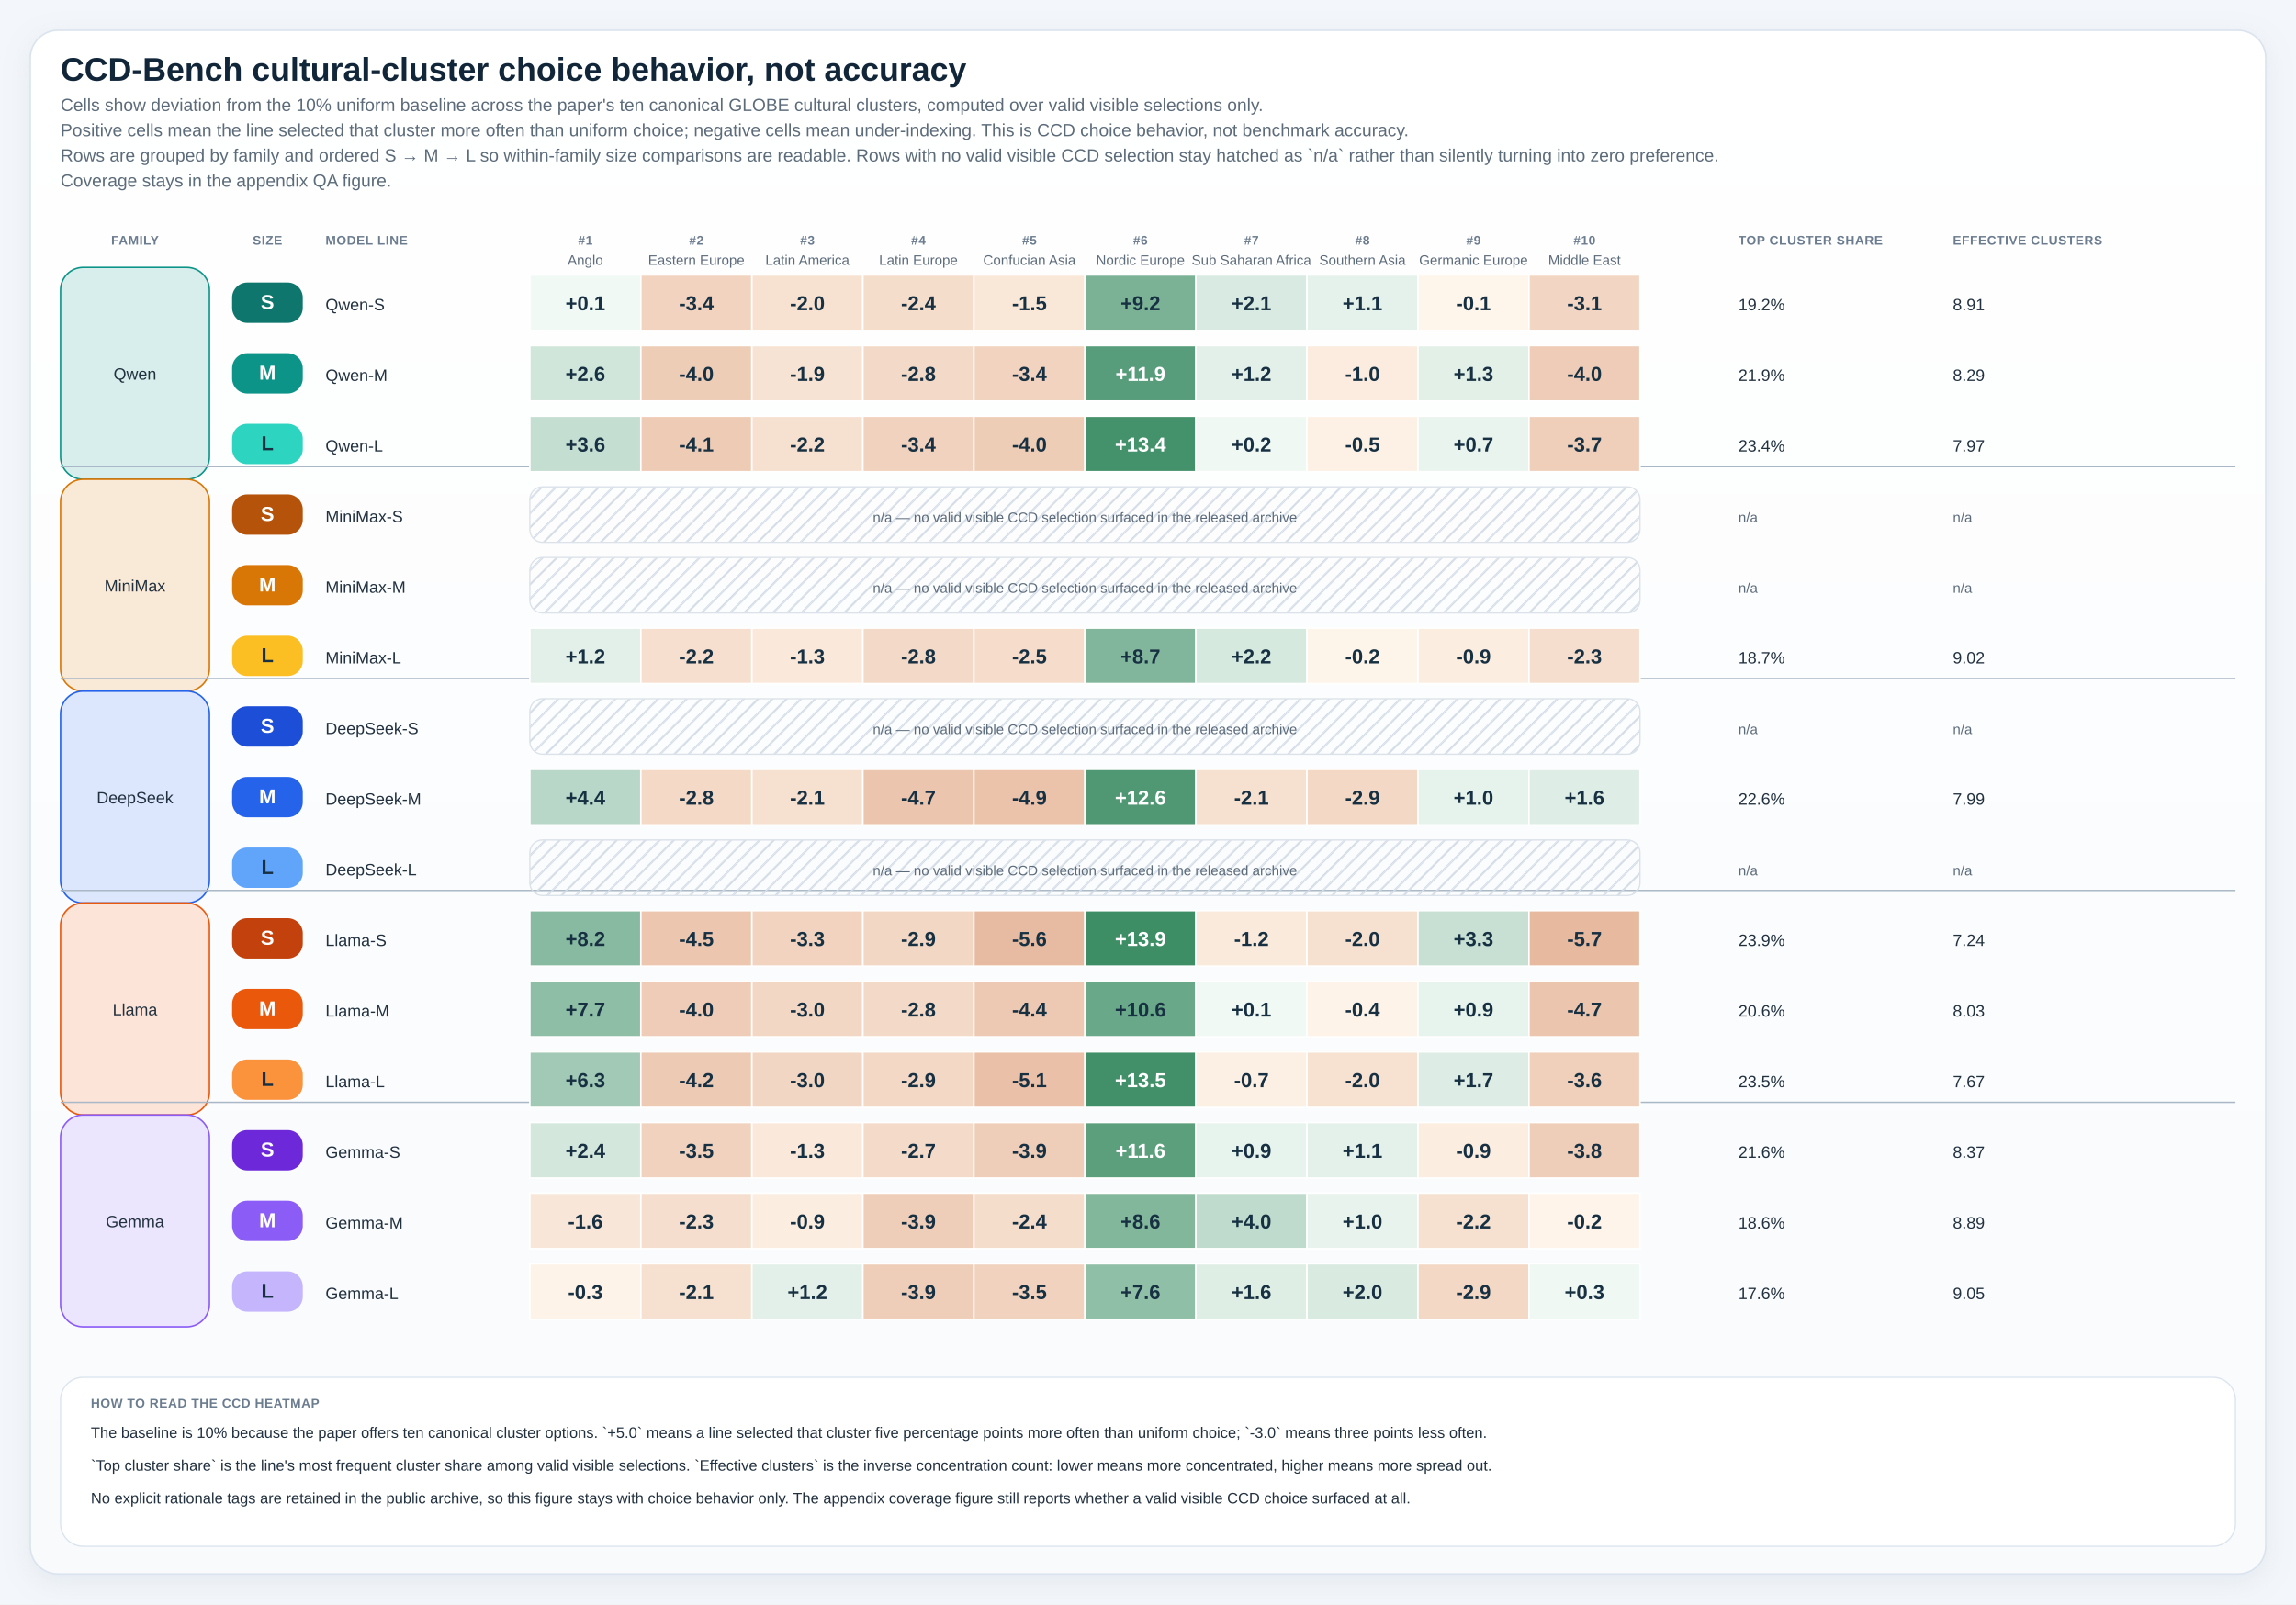
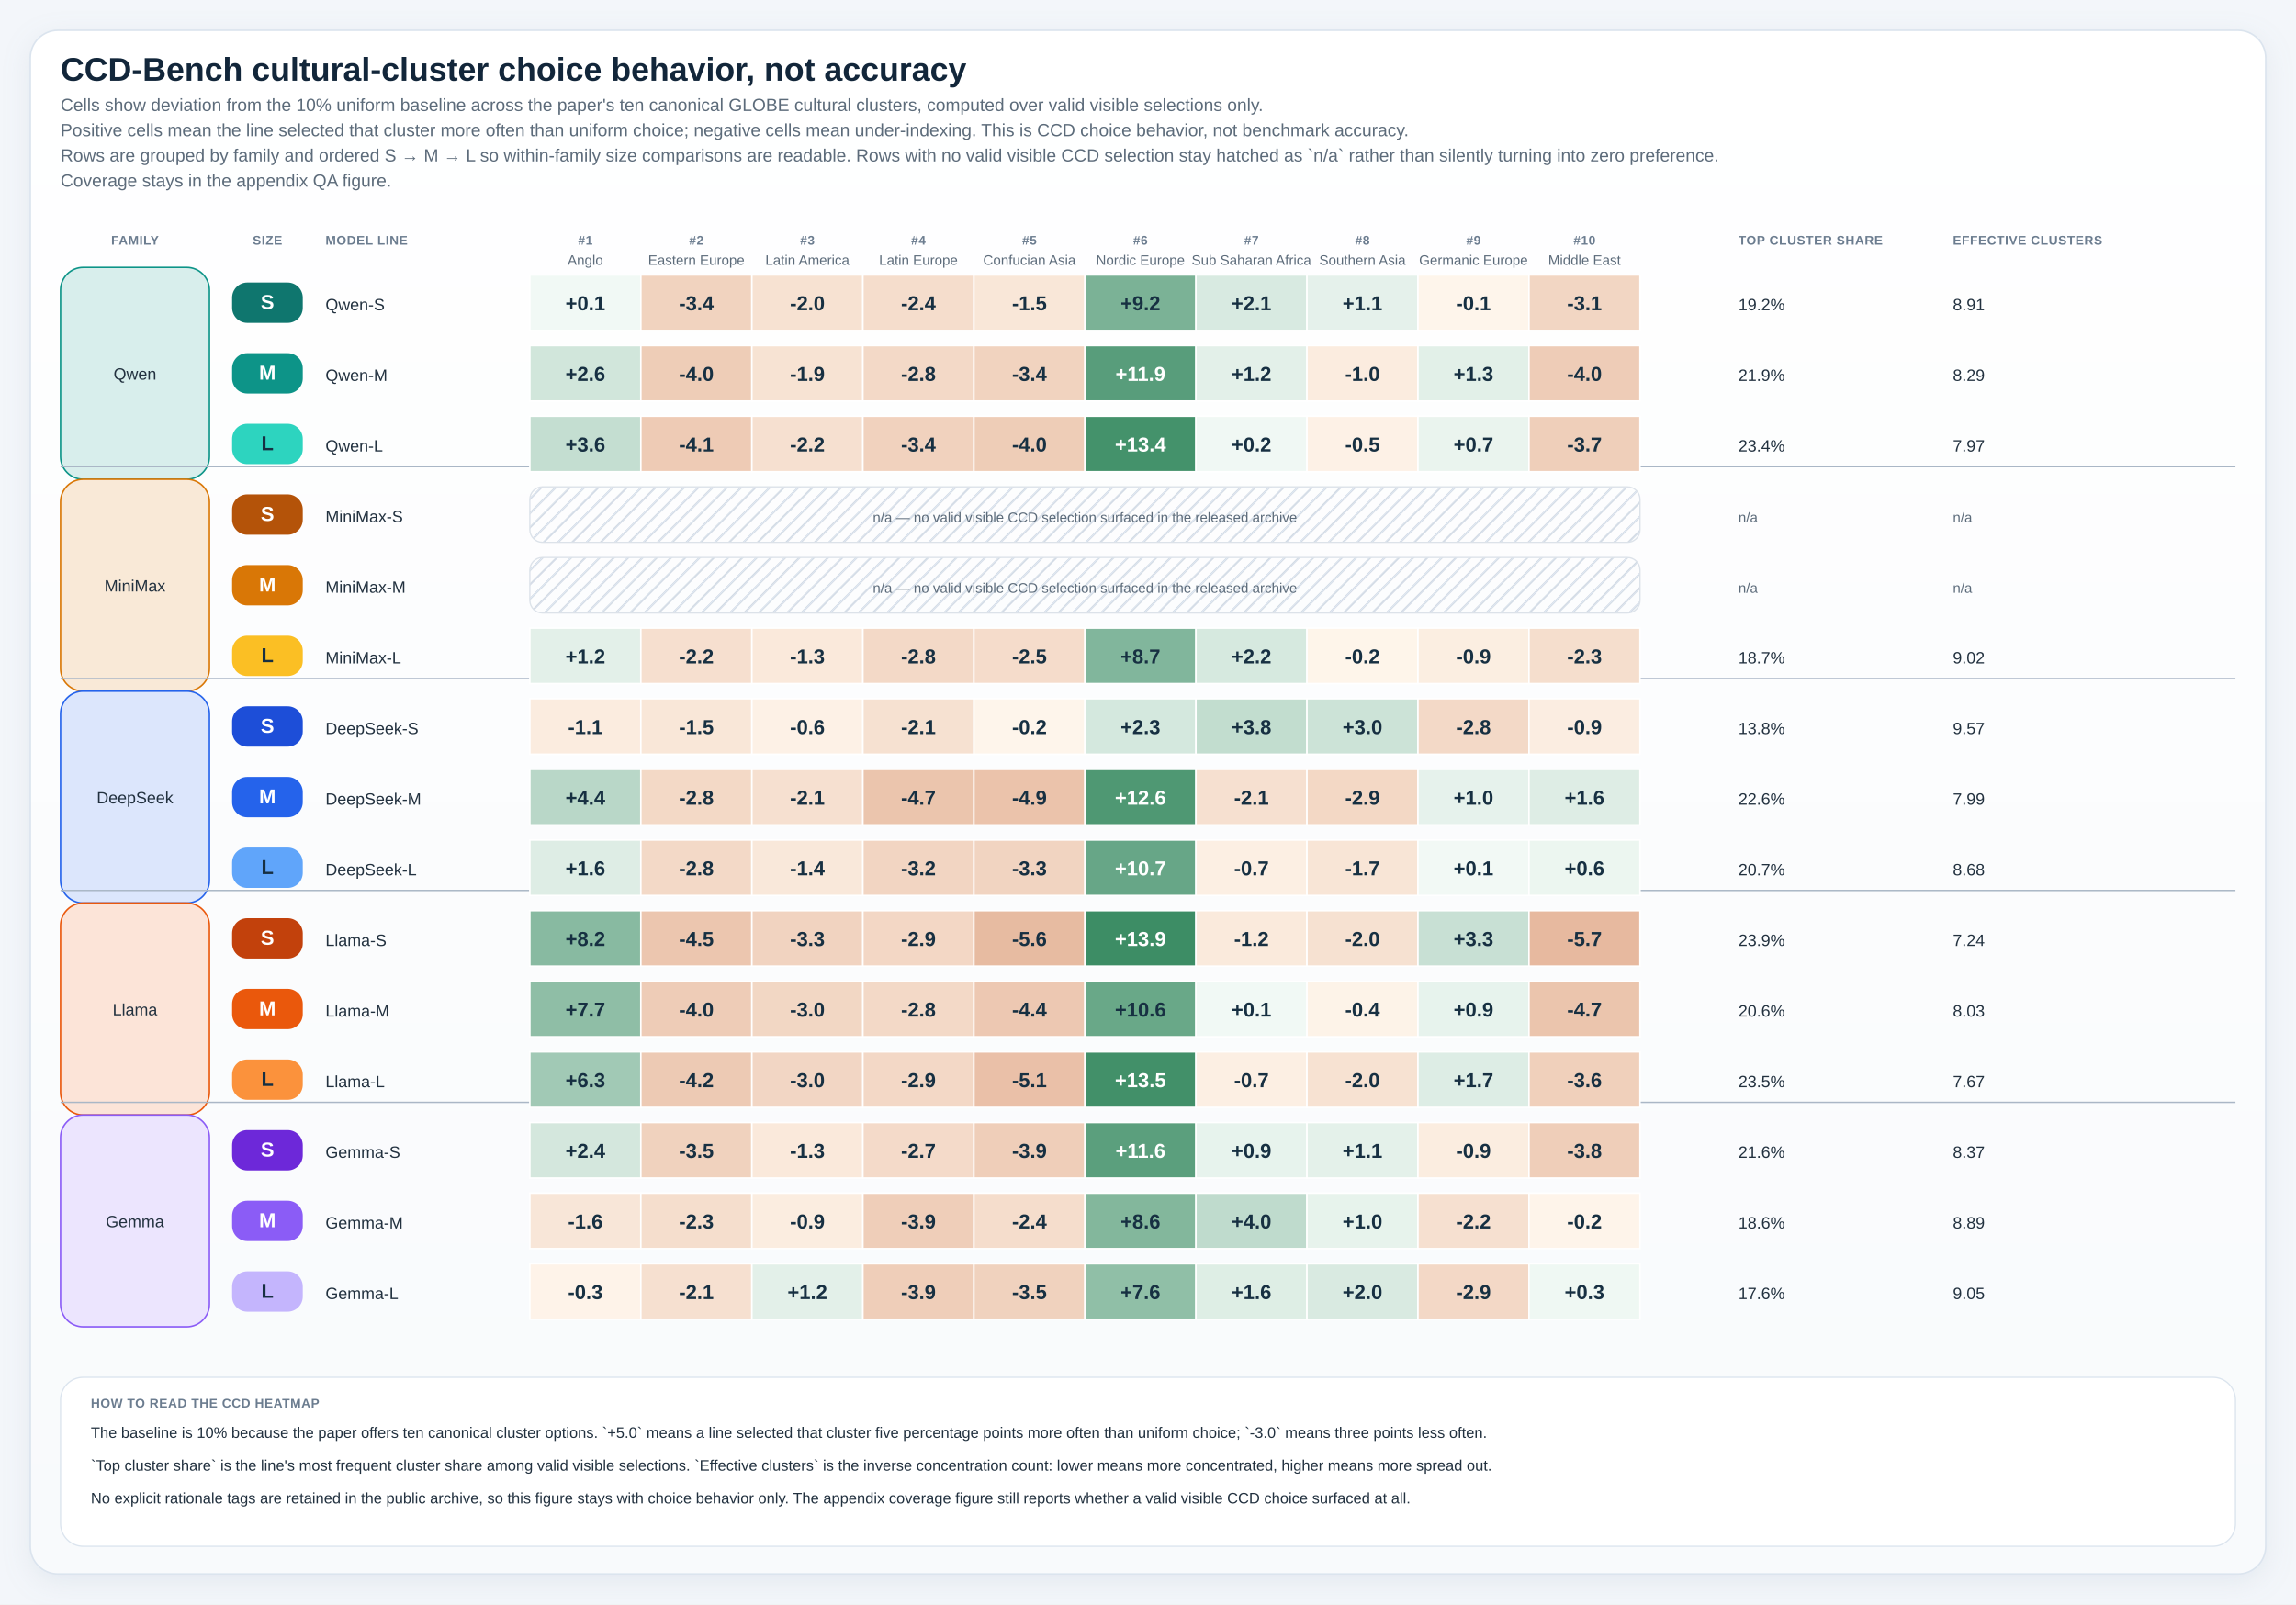
<svg xmlns="http://www.w3.org/2000/svg" viewBox="0 0 1820 1272" role="img" preserveAspectRatio="xMidYMin meet" style="max-width:100%;height:auto">
  <defs>
    <linearGradient id="panelGradient" x1="0" x2="0" y1="0" y2="1">
      <stop offset="0%" stop-color="#ffffff" />
      <stop offset="100%" stop-color="#f8fafc" />
    </linearGradient>
    <pattern id="diagonalHatch" width="8" height="8" patternUnits="userSpaceOnUse" patternTransform="rotate(45)">
      <line x1="0" y1="0" x2="0" y2="8" stroke="#cdd6e1" stroke-width="3" />
    </pattern>
    <filter id="softShadow" x="-20%" y="-20%" width="140%" height="140%">
      <feDropShadow dx="0" dy="6" stdDeviation="10" flood-color="#9fb0c2" flood-opacity="0.18" />
    </filter>
    <style>
.canvas { fill: #f3f6fa; }
.title { font: 700 26px 'IBM Plex Sans', 'Helvetica Neue', Arial, sans-serif; fill: #12263a; }
.subtitle { font: 400 14px 'IBM Plex Sans', 'Helvetica Neue', Arial, sans-serif; fill: #5c6b7a; }
.axis { font: 600 14px 'IBM Plex Sans', 'Helvetica Neue', Arial, sans-serif; fill: #22313f; }
.label { font: 500 13px 'IBM Plex Sans', 'Helvetica Neue', Arial, sans-serif; fill: #22313f; }
.metric { font: 700 20px 'IBM Plex Sans', 'Helvetica Neue', Arial, sans-serif; fill: #12263a; }
.celltext { font: 700 16px 'IBM Plex Sans', 'Helvetica Neue', Arial, sans-serif; fill: #ffffff; }
.celltext-dark { font: 700 16px 'IBM Plex Sans', 'Helvetica Neue', Arial, sans-serif; fill: #173042; }
.cellsub { font: 500 11px 'IBM Plex Sans', 'Helvetica Neue', Arial, sans-serif; fill: rgba(255,255,255,0.88); }
.cellsub-dark { font: 600 11px 'IBM Plex Sans', 'Helvetica Neue', Arial, sans-serif; fill: #385062; }
.body { font: 500 12px 'IBM Plex Sans', 'Helvetica Neue', Arial, sans-serif; fill: #22313f; }
.small { font: 500 11px 'IBM Plex Sans', 'Helvetica Neue', Arial, sans-serif; fill: #5c6b7a; }
.tiny { font: 600 10px 'IBM Plex Sans', 'Helvetica Neue', Arial, sans-serif; fill: #6b7c8f; letter-spacing: 0.04em; }
.grid { fill: #ffffff; stroke: #d7dee6; stroke-width: 1.25; }
.panel { fill: url(#panelGradient); stroke: #dbe4ee; stroke-width: 1.25; filter: url(#softShadow); }
.subpanel { fill: #ffffff; stroke: #e2e8f0; stroke-width: 1; }
.legend-card { fill: #ffffff; stroke: #dbe4ee; stroke-width: 1; }
.guide { stroke: #d7dee6; stroke-width: 1; stroke-dasharray: 4 6; }
.baseline { stroke: #aab7c6; stroke-width: 1.1; }
.muted-cell { fill: #eef2f7; stroke: #d7dee6; stroke-width: 1; }
.muted-bar { fill: #ecf1f6; stroke: #d7dee6; stroke-width: 1; }
.outline { stroke: rgba(255,255,255,0.9); stroke-width: 1; }
</style>
  </defs>
  <rect x="0" y="0" width="1820" height="1272" class="canvas" />
  <rect x="24" y="24" width="1772" height="1224" rx="22" class="panel" />
  <text x="48" y="64" class="title">CCD-Bench cultural-cluster choice behavior, not accuracy</text>
  <text x="48" y="88" class="subtitle">Cells show deviation from the 10% uniform baseline across the paper's ten canonical GLOBE cultural clusters, computed over valid visible selections only.</text>
  <text x="48" y="108" class="subtitle">Positive cells mean the line selected that cluster more often than uniform choice; negative cells mean under-indexing. This is CCD choice behavior, not benchmark accuracy.</text>
  <text x="48" y="128" class="subtitle">Rows are grouped by family and ordered S → M → L so within-family size comparisons are readable. Rows with no valid visible CCD selection stay hatched as `n/a` rather than silently turning into zero preference.</text>
  <text x="48" y="148" class="subtitle">Coverage stays in the appendix QA figure.</text>
  <text x="107.00" y="194" text-anchor="middle" class="tiny">FAMILY</text>
  <text x="212.00" y="194" text-anchor="middle" class="tiny">SIZE</text>
  <text x="258" y="194" class="tiny">MODEL LINE</text>
  <text x="464.00" y="194" text-anchor="middle" class="tiny">#1</text>
  <text x="464.00" y="210" text-anchor="middle" class="small">Anglo</text>
  <text x="552.00" y="194" text-anchor="middle" class="tiny">#2</text>
  <text x="552.00" y="210" text-anchor="middle" class="small">Eastern Europe</text>
  <text x="640.00" y="194" text-anchor="middle" class="tiny">#3</text>
  <text x="640.00" y="210" text-anchor="middle" class="small">Latin America</text>
  <text x="728.00" y="194" text-anchor="middle" class="tiny">#4</text>
  <text x="728.00" y="210" text-anchor="middle" class="small">Latin Europe</text>
  <text x="816.00" y="194" text-anchor="middle" class="tiny">#5</text>
  <text x="816.00" y="210" text-anchor="middle" class="small">Confucian Asia</text>
  <text x="904.00" y="194" text-anchor="middle" class="tiny">#6</text>
  <text x="904.00" y="210" text-anchor="middle" class="small">Nordic Europe</text>
  <text x="992.00" y="194" text-anchor="middle" class="tiny">#7</text>
  <text x="992.00" y="210" text-anchor="middle" class="small">Sub Saharan Africa</text>
  <text x="1080.00" y="194" text-anchor="middle" class="tiny">#8</text>
  <text x="1080.00" y="210" text-anchor="middle" class="small">Southern Asia</text>
  <text x="1168.00" y="194" text-anchor="middle" class="tiny">#9</text>
  <text x="1168.00" y="210" text-anchor="middle" class="small">Germanic Europe</text>
  <text x="1256.00" y="194" text-anchor="middle" class="tiny">#10</text>
  <text x="1256.00" y="210" text-anchor="middle" class="small">Middle East</text>
  <text x="1378" y="194" class="tiny">TOP CLUSTER SHARE</text>
  <text x="1548" y="194" class="tiny">EFFECTIVE CLUSTERS</text>
  <rect x="48" y="212" width="118" height="168" rx="18" fill="#d8eeec" stroke="#0d9488" stroke-width="1.2" />
  <text x="107.00" y="301.00" text-anchor="middle" class="label">Qwen</text>
  <rect x="48" y="380" width="118" height="168" rx="18" fill="#f9e9d7" stroke="#d97706" stroke-width="1.2" />
  <text x="107.00" y="469.00" text-anchor="middle" class="label">MiniMax</text>
  <line x1="48" y1="370.00" x2="1772" y2="370.00" class="baseline" />
  <rect x="48" y="548" width="118" height="168" rx="18" fill="#dce6fc" stroke="#2563eb" stroke-width="1.2" />
  <text x="107.00" y="637.00" text-anchor="middle" class="label">DeepSeek</text>
  <line x1="48" y1="538.00" x2="1772" y2="538.00" class="baseline" />
  <rect x="48" y="716" width="118" height="168" rx="18" fill="#fce4d8" stroke="#ea580c" stroke-width="1.2" />
  <text x="107.00" y="805.00" text-anchor="middle" class="label">Llama</text>
  <line x1="48" y1="706.00" x2="1772" y2="706.00" class="baseline" />
  <rect x="48" y="884" width="118" height="168" rx="18" fill="#ece5fe" stroke="#8b5cf6" stroke-width="1.2" />
  <text x="107.00" y="973.00" text-anchor="middle" class="label">Gemma</text>
  <line x1="48" y1="874.00" x2="1772" y2="874.00" class="baseline" />
  <rect x="184" y="224" width="56" height="32" rx="12" fill="#0f766e" />
  <text x="212.00" y="245.00" text-anchor="middle" class="celltext">S</text>
  <text x="258" y="246.00" class="label">Qwen-S</text>
  <rect x="420" y="218" width="88" height="44" fill="#f1f9f5" stroke="#ffffff" stroke-width="1.2" />
  <text x="464.00" y="246.00" text-anchor="middle" class="celltext-dark">+0.1</text>
  <rect x="508" y="218" width="88" height="44" fill="#f1d3bf" stroke="#ffffff" stroke-width="1.2" />
  <text x="552.00" y="246.00" text-anchor="middle" class="celltext-dark">-3.4</text>
  <rect x="596" y="218" width="88" height="44" fill="#f7e2d2" stroke="#ffffff" stroke-width="1.2" />
  <text x="640.00" y="246.00" text-anchor="middle" class="celltext-dark">-2.0</text>
  <rect x="684" y="218" width="88" height="44" fill="#f5ddcc" stroke="#ffffff" stroke-width="1.2" />
  <text x="728.00" y="246.00" text-anchor="middle" class="celltext-dark">-2.4</text>
  <rect x="772" y="218" width="88" height="44" fill="#f9e7d8" stroke="#ffffff" stroke-width="1.2" />
  <text x="816.00" y="246.00" text-anchor="middle" class="celltext-dark">-1.5</text>
  <rect x="860" y="218" width="88" height="44" fill="#7bb296" stroke="#ffffff" stroke-width="1.2" />
  <text x="904.00" y="246.00" text-anchor="middle" class="celltext-dark">+9.2</text>
  <rect x="948" y="218" width="88" height="44" fill="#d8eae1" stroke="#ffffff" stroke-width="1.2" />
  <text x="992.00" y="246.00" text-anchor="middle" class="celltext-dark">+2.1</text>
  <rect x="1036" y="218" width="88" height="44" fill="#e5f1eb" stroke="#ffffff" stroke-width="1.2" />
  <text x="1080.00" y="246.00" text-anchor="middle" class="celltext-dark">+1.1</text>
  <rect x="1124" y="218" width="88" height="44" fill="#fef5eb" stroke="#ffffff" stroke-width="1.2" />
  <text x="1168.00" y="246.00" text-anchor="middle" class="celltext-dark">-0.1</text>
  <rect x="1212" y="218" width="88" height="44" fill="#f2d6c3" stroke="#ffffff" stroke-width="1.2" />
  <text x="1256.00" y="246.00" text-anchor="middle" class="celltext-dark">-3.1</text>
  <text x="1378" y="246.00" class="label">19.2%</text>
  <text x="1548" y="246.00" class="label">8.91</text>
  <rect x="184" y="280" width="56" height="32" rx="12" fill="#0d9488" />
  <text x="212.00" y="301.00" text-anchor="middle" class="celltext">M</text>
  <text x="258" y="302.00" class="label">Qwen-M</text>
  <rect x="420" y="274" width="88" height="44" fill="#d1e6db" stroke="#ffffff" stroke-width="1.2" />
  <text x="464.00" y="302.00" text-anchor="middle" class="celltext-dark">+2.6</text>
  <rect x="508" y="274" width="88" height="44" fill="#eecdb7" stroke="#ffffff" stroke-width="1.2" />
  <text x="552.00" y="302.00" text-anchor="middle" class="celltext-dark">-4.0</text>
  <rect x="596" y="274" width="88" height="44" fill="#f7e3d3" stroke="#ffffff" stroke-width="1.2" />
  <text x="640.00" y="302.00" text-anchor="middle" class="celltext-dark">-1.9</text>
  <rect x="684" y="274" width="88" height="44" fill="#f3d9c7" stroke="#ffffff" stroke-width="1.2" />
  <text x="728.00" y="302.00" text-anchor="middle" class="celltext-dark">-2.8</text>
  <rect x="772" y="274" width="88" height="44" fill="#f1d3bf" stroke="#ffffff" stroke-width="1.2" />
  <text x="816.00" y="302.00" text-anchor="middle" class="celltext-dark">-3.4</text>
  <rect x="860" y="274" width="88" height="44" fill="#589d7b" stroke="#ffffff" stroke-width="1.2" />
  <text x="904.00" y="302.00" text-anchor="middle" class="celltext">+11.9</text>
  <rect x="948" y="274" width="88" height="44" fill="#e3f0e9" stroke="#ffffff" stroke-width="1.2" />
  <text x="992.00" y="302.00" text-anchor="middle" class="celltext-dark">+1.2</text>
  <rect x="1036" y="274" width="88" height="44" fill="#fbecdf" stroke="#ffffff" stroke-width="1.2" />
  <text x="1080.00" y="302.00" text-anchor="middle" class="celltext-dark">-1.0</text>
  <rect x="1124" y="274" width="88" height="44" fill="#e2f0e8" stroke="#ffffff" stroke-width="1.2" />
  <text x="1168.00" y="302.00" text-anchor="middle" class="celltext-dark">+1.3</text>
  <rect x="1212" y="274" width="88" height="44" fill="#eeccb7" stroke="#ffffff" stroke-width="1.2" />
  <text x="1256.00" y="302.00" text-anchor="middle" class="celltext-dark">-4.0</text>
  <text x="1378" y="302.00" class="label">21.9%</text>
  <text x="1548" y="302.00" class="label">8.29</text>
  <rect x="184" y="336" width="56" height="32" rx="12" fill="#2dd4bf" />
  <text x="212.00" y="357.00" text-anchor="middle" class="celltext-dark">L</text>
  <text x="258" y="358.00" class="label">Qwen-L</text>
  <rect x="420" y="330" width="88" height="44" fill="#c4ded1" stroke="#ffffff" stroke-width="1.2" />
  <text x="464.00" y="358.00" text-anchor="middle" class="celltext-dark">+3.6</text>
  <rect x="508" y="330" width="88" height="44" fill="#eecbb5" stroke="#ffffff" stroke-width="1.2" />
  <text x="552.00" y="358.00" text-anchor="middle" class="celltext-dark">-4.1</text>
  <rect x="596" y="330" width="88" height="44" fill="#f6e0d0" stroke="#ffffff" stroke-width="1.2" />
  <text x="640.00" y="358.00" text-anchor="middle" class="celltext-dark">-2.2</text>
  <rect x="684" y="330" width="88" height="44" fill="#f1d2be" stroke="#ffffff" stroke-width="1.2" />
  <text x="728.00" y="358.00" text-anchor="middle" class="celltext-dark">-3.4</text>
  <rect x="772" y="330" width="88" height="44" fill="#eecdb7" stroke="#ffffff" stroke-width="1.2" />
  <text x="816.00" y="358.00" text-anchor="middle" class="celltext-dark">-4.0</text>
  <rect x="860" y="330" width="88" height="44" fill="#44926b" stroke="#ffffff" stroke-width="1.2" />
  <text x="904.00" y="358.00" text-anchor="middle" class="celltext">+13.4</text>
  <rect x="948" y="330" width="88" height="44" fill="#f0f8f4" stroke="#ffffff" stroke-width="1.2" />
  <text x="992.00" y="358.00" text-anchor="middle" class="celltext-dark">+0.2</text>
  <rect x="1036" y="330" width="88" height="44" fill="#fdf1e6" stroke="#ffffff" stroke-width="1.2" />
  <text x="1080.00" y="358.00" text-anchor="middle" class="celltext-dark">-0.5</text>
  <rect x="1124" y="330" width="88" height="44" fill="#eaf4ee" stroke="#ffffff" stroke-width="1.2" />
  <text x="1168.00" y="358.00" text-anchor="middle" class="celltext-dark">+0.7</text>
  <rect x="1212" y="330" width="88" height="44" fill="#efcfba" stroke="#ffffff" stroke-width="1.2" />
  <text x="1256.00" y="358.00" text-anchor="middle" class="celltext-dark">-3.7</text>
  <text x="1378" y="358.00" class="label">23.4%</text>
  <text x="1548" y="358.00" class="label">7.97</text>
  <rect x="184" y="392" width="56" height="32" rx="12" fill="#b45309" />
  <text x="212.00" y="413.00" text-anchor="middle" class="celltext">S</text>
  <text x="258" y="414.00" class="label">MiniMax-S</text>
  <rect x="420" y="386" width="880" height="44" rx="10" fill="url(#diagonalHatch)" opacity="0.88" stroke="#d7dee6" stroke-width="1" />
  <text x="860.00" y="414.00" text-anchor="middle" class="small">n/a — no valid visible CCD selection surfaced in the released archive</text>
  <text x="1378" y="414.00" class="small">n/a</text>
  <text x="1548" y="414.00" class="small">n/a</text>
  <rect x="184" y="448" width="56" height="32" rx="12" fill="#d97706" />
  <text x="212.00" y="469.00" text-anchor="middle" class="celltext">M</text>
  <text x="258" y="470.00" class="label">MiniMax-M</text>
  <rect x="420" y="442" width="880" height="44" rx="10" fill="url(#diagonalHatch)" opacity="0.88" stroke="#d7dee6" stroke-width="1" />
  <text x="860.00" y="470.00" text-anchor="middle" class="small">n/a — no valid visible CCD selection surfaced in the released archive</text>
  <text x="1378" y="470.00" class="small">n/a</text>
  <text x="1548" y="470.00" class="small">n/a</text>
  <rect x="184" y="504" width="56" height="32" rx="12" fill="#fbbf24" />
  <text x="212.00" y="525.00" text-anchor="middle" class="celltext-dark">L</text>
  <text x="258" y="526.00" class="label">MiniMax-L</text>
  <rect x="420" y="498" width="88" height="44" fill="#e3f0e9" stroke="#ffffff" stroke-width="1.2" />
  <text x="464.00" y="526.00" text-anchor="middle" class="celltext-dark">+1.2</text>
  <rect x="508" y="498" width="88" height="44" fill="#f6dfcf" stroke="#ffffff" stroke-width="1.2" />
  <text x="552.00" y="526.00" text-anchor="middle" class="celltext-dark">-2.2</text>
  <rect x="596" y="498" width="88" height="44" fill="#fae9db" stroke="#ffffff" stroke-width="1.2" />
  <text x="640.00" y="526.00" text-anchor="middle" class="celltext-dark">-1.3</text>
  <rect x="684" y="498" width="88" height="44" fill="#f3d9c7" stroke="#ffffff" stroke-width="1.2" />
  <text x="728.00" y="526.00" text-anchor="middle" class="celltext-dark">-2.8</text>
  <rect x="772" y="498" width="88" height="44" fill="#f5dccb" stroke="#ffffff" stroke-width="1.2" />
  <text x="816.00" y="526.00" text-anchor="middle" class="celltext-dark">-2.5</text>
  <rect x="860" y="498" width="88" height="44" fill="#81b69c" stroke="#ffffff" stroke-width="1.2" />
  <text x="904.00" y="526.00" text-anchor="middle" class="celltext-dark">+8.7</text>
  <rect x="948" y="498" width="88" height="44" fill="#d6e9df" stroke="#ffffff" stroke-width="1.2" />
  <text x="992.00" y="526.00" text-anchor="middle" class="celltext-dark">+2.2</text>
  <rect x="1036" y="498" width="88" height="44" fill="#fef5ea" stroke="#ffffff" stroke-width="1.2" />
  <text x="1080.00" y="526.00" text-anchor="middle" class="celltext-dark">-0.2</text>
  <rect x="1124" y="498" width="88" height="44" fill="#fbeee1" stroke="#ffffff" stroke-width="1.2" />
  <text x="1168.00" y="526.00" text-anchor="middle" class="celltext-dark">-0.9</text>
  <rect x="1212" y="498" width="88" height="44" fill="#f5decd" stroke="#ffffff" stroke-width="1.2" />
  <text x="1256.00" y="526.00" text-anchor="middle" class="celltext-dark">-2.3</text>
  <text x="1378" y="526.00" class="label">18.7%</text>
  <text x="1548" y="526.00" class="label">9.02</text>
  <rect x="184" y="560" width="56" height="32" rx="12" fill="#1d4ed8" />
  <text x="212.00" y="581.00" text-anchor="middle" class="celltext">S</text>
  <text x="258" y="582.00" class="label">DeepSeek-S</text>
-   <rect x="420" y="554" width="880" height="44" rx="10" fill="url(#diagonalHatch)" opacity="0.88" stroke="#d7dee6" stroke-width="1" />
-   <text x="860.00" y="582.00" text-anchor="middle" class="small">n/a — no valid visible CCD selection surfaced in the released archive</text>
-   <text x="1378" y="582.00" class="small">n/a</text>
-   <text x="1548" y="582.00" class="small">n/a</text>
+   <rect x="420" y="554" width="88" height="44" fill="#fbecdf" stroke="#ffffff" stroke-width="1.2" />
+   <text x="464.00" y="582.00" text-anchor="middle" class="celltext-dark">-1.1</text>
+   <rect x="508" y="554" width="88" height="44" fill="#f9e7d8" stroke="#ffffff" stroke-width="1.2" />
+   <text x="552.00" y="582.00" text-anchor="middle" class="celltext-dark">-1.5</text>
+   <rect x="596" y="554" width="88" height="44" fill="#fdf1e6" stroke="#ffffff" stroke-width="1.2" />
+   <text x="640.00" y="582.00" text-anchor="middle" class="celltext-dark">-0.6</text>
+   <rect x="684" y="554" width="88" height="44" fill="#f6e1d1" stroke="#ffffff" stroke-width="1.2" />
+   <text x="728.00" y="582.00" text-anchor="middle" class="celltext-dark">-2.1</text>
+   <rect x="772" y="554" width="88" height="44" fill="#fef5eb" stroke="#ffffff" stroke-width="1.2" />
+   <text x="816.00" y="582.00" text-anchor="middle" class="celltext-dark">-0.2</text>
+   <rect x="860" y="554" width="88" height="44" fill="#d4e8de" stroke="#ffffff" stroke-width="1.2" />
+   <text x="904.00" y="582.00" text-anchor="middle" class="celltext-dark">+2.3</text>
+   <rect x="948" y="554" width="88" height="44" fill="#c2ddcf" stroke="#ffffff" stroke-width="1.2" />
+   <text x="992.00" y="582.00" text-anchor="middle" class="celltext-dark">+3.8</text>
+   <rect x="1036" y="554" width="88" height="44" fill="#cce3d7" stroke="#ffffff" stroke-width="1.2" />
+   <text x="1080.00" y="582.00" text-anchor="middle" class="celltext-dark">+3.0</text>
+   <rect x="1124" y="554" width="88" height="44" fill="#f3d9c7" stroke="#ffffff" stroke-width="1.2" />
+   <text x="1168.00" y="582.00" text-anchor="middle" class="celltext-dark">-2.8</text>
+   <rect x="1212" y="554" width="88" height="44" fill="#fbede1" stroke="#ffffff" stroke-width="1.2" />
+   <text x="1256.00" y="582.00" text-anchor="middle" class="celltext-dark">-0.9</text>
+   <text x="1378" y="582.00" class="label">13.8%</text>
+   <text x="1548" y="582.00" class="label">9.57</text>
  <rect x="184" y="616" width="56" height="32" rx="12" fill="#2563eb" />
  <text x="212.00" y="637.00" text-anchor="middle" class="celltext">M</text>
  <text x="258" y="638.00" class="label">DeepSeek-M</text>
  <rect x="420" y="610" width="88" height="44" fill="#b9d7c8" stroke="#ffffff" stroke-width="1.2" />
  <text x="464.00" y="638.00" text-anchor="middle" class="celltext-dark">+4.4</text>
  <rect x="508" y="610" width="88" height="44" fill="#f3d9c6" stroke="#ffffff" stroke-width="1.2" />
  <text x="552.00" y="638.00" text-anchor="middle" class="celltext-dark">-2.8</text>
  <rect x="596" y="610" width="88" height="44" fill="#f6e0d0" stroke="#ffffff" stroke-width="1.2" />
  <text x="640.00" y="638.00" text-anchor="middle" class="celltext-dark">-2.1</text>
  <rect x="684" y="610" width="88" height="44" fill="#ebc5ad" stroke="#ffffff" stroke-width="1.2" />
  <text x="728.00" y="638.00" text-anchor="middle" class="celltext-dark">-4.7</text>
  <rect x="772" y="610" width="88" height="44" fill="#ebc3ab" stroke="#ffffff" stroke-width="1.2" />
  <text x="816.00" y="638.00" text-anchor="middle" class="celltext-dark">-4.9</text>
  <rect x="860" y="610" width="88" height="44" fill="#4f9873" stroke="#ffffff" stroke-width="1.2" />
  <text x="904.00" y="638.00" text-anchor="middle" class="celltext">+12.6</text>
  <rect x="948" y="610" width="88" height="44" fill="#f6e0d0" stroke="#ffffff" stroke-width="1.2" />
  <text x="992.00" y="638.00" text-anchor="middle" class="celltext-dark">-2.1</text>
  <rect x="1036" y="610" width="88" height="44" fill="#f3d8c5" stroke="#ffffff" stroke-width="1.2" />
  <text x="1080.00" y="638.00" text-anchor="middle" class="celltext-dark">-2.9</text>
  <rect x="1124" y="610" width="88" height="44" fill="#e6f2ec" stroke="#ffffff" stroke-width="1.2" />
  <text x="1168.00" y="638.00" text-anchor="middle" class="celltext-dark">+1.0</text>
  <rect x="1212" y="610" width="88" height="44" fill="#deede5" stroke="#ffffff" stroke-width="1.2" />
  <text x="1256.00" y="638.00" text-anchor="middle" class="celltext-dark">+1.6</text>
  <text x="1378" y="638.00" class="label">22.6%</text>
  <text x="1548" y="638.00" class="label">7.99</text>
  <rect x="184" y="672" width="56" height="32" rx="12" fill="#60a5fa" />
  <text x="212.00" y="693.00" text-anchor="middle" class="celltext-dark">L</text>
  <text x="258" y="694.00" class="label">DeepSeek-L</text>
-   <rect x="420" y="666" width="880" height="44" rx="10" fill="url(#diagonalHatch)" opacity="0.88" stroke="#d7dee6" stroke-width="1" />
-   <text x="860.00" y="694.00" text-anchor="middle" class="small">n/a — no valid visible CCD selection surfaced in the released archive</text>
-   <text x="1378" y="694.00" class="small">n/a</text>
-   <text x="1548" y="694.00" class="small">n/a</text>
+   <rect x="420" y="666" width="88" height="44" fill="#deede5" stroke="#ffffff" stroke-width="1.2" />
+   <text x="464.00" y="694.00" text-anchor="middle" class="celltext-dark">+1.6</text>
+   <rect x="508" y="666" width="88" height="44" fill="#f3d9c7" stroke="#ffffff" stroke-width="1.2" />
+   <text x="552.00" y="694.00" text-anchor="middle" class="celltext-dark">-2.8</text>
+   <rect x="596" y="666" width="88" height="44" fill="#f9e8da" stroke="#ffffff" stroke-width="1.2" />
+   <text x="640.00" y="694.00" text-anchor="middle" class="celltext-dark">-1.4</text>
+   <rect x="684" y="666" width="88" height="44" fill="#f2d5c2" stroke="#ffffff" stroke-width="1.2" />
+   <text x="728.00" y="694.00" text-anchor="middle" class="celltext-dark">-3.2</text>
+   <rect x="772" y="666" width="88" height="44" fill="#f1d4c1" stroke="#ffffff" stroke-width="1.2" />
+   <text x="816.00" y="694.00" text-anchor="middle" class="celltext-dark">-3.3</text>
+   <rect x="860" y="666" width="88" height="44" fill="#67a687" stroke="#ffffff" stroke-width="1.2" />
+   <text x="904.00" y="694.00" text-anchor="middle" class="celltext">+10.7</text>
+   <rect x="948" y="666" width="88" height="44" fill="#fcefe3" stroke="#ffffff" stroke-width="1.2" />
+   <text x="992.00" y="694.00" text-anchor="middle" class="celltext-dark">-0.7</text>
+   <rect x="1036" y="666" width="88" height="44" fill="#f8e5d6" stroke="#ffffff" stroke-width="1.2" />
+   <text x="1080.00" y="694.00" text-anchor="middle" class="celltext-dark">-1.7</text>
+   <rect x="1124" y="666" width="88" height="44" fill="#f2f9f5" stroke="#ffffff" stroke-width="1.2" />
+   <text x="1168.00" y="694.00" text-anchor="middle" class="celltext-dark">+0.1</text>
+   <rect x="1212" y="666" width="88" height="44" fill="#ecf6f0" stroke="#ffffff" stroke-width="1.2" />
+   <text x="1256.00" y="694.00" text-anchor="middle" class="celltext-dark">+0.6</text>
+   <text x="1378" y="694.00" class="label">20.7%</text>
+   <text x="1548" y="694.00" class="label">8.68</text>
  <rect x="184" y="728" width="56" height="32" rx="12" fill="#c2410c" />
  <text x="212.00" y="749.00" text-anchor="middle" class="celltext">S</text>
  <text x="258" y="750.00" class="label">Llama-S</text>
  <rect x="420" y="722" width="88" height="44" fill="#88baa1" stroke="#ffffff" stroke-width="1.2" />
  <text x="464.00" y="750.00" text-anchor="middle" class="celltext-dark">+8.2</text>
  <rect x="508" y="722" width="88" height="44" fill="#ecc6af" stroke="#ffffff" stroke-width="1.2" />
  <text x="552.00" y="750.00" text-anchor="middle" class="celltext-dark">-4.5</text>
  <rect x="596" y="722" width="88" height="44" fill="#f1d3c0" stroke="#ffffff" stroke-width="1.2" />
  <text x="640.00" y="750.00" text-anchor="middle" class="celltext-dark">-3.3</text>
  <rect x="684" y="722" width="88" height="44" fill="#f3d7c5" stroke="#ffffff" stroke-width="1.2" />
  <text x="728.00" y="750.00" text-anchor="middle" class="celltext-dark">-2.9</text>
  <rect x="772" y="722" width="88" height="44" fill="#e7bba1" stroke="#ffffff" stroke-width="1.2" />
  <text x="816.00" y="750.00" text-anchor="middle" class="celltext-dark">-5.6</text>
  <rect x="860" y="722" width="88" height="44" fill="#3d8d65" stroke="#ffffff" stroke-width="1.2" />
  <text x="904.00" y="750.00" text-anchor="middle" class="celltext">+13.9</text>
  <rect x="948" y="722" width="88" height="44" fill="#faeadc" stroke="#ffffff" stroke-width="1.2" />
  <text x="992.00" y="750.00" text-anchor="middle" class="celltext-dark">-1.2</text>
  <rect x="1036" y="722" width="88" height="44" fill="#f6e1d1" stroke="#ffffff" stroke-width="1.2" />
  <text x="1080.00" y="750.00" text-anchor="middle" class="celltext-dark">-2.0</text>
  <rect x="1124" y="722" width="88" height="44" fill="#c8e0d4" stroke="#ffffff" stroke-width="1.2" />
  <text x="1168.00" y="750.00" text-anchor="middle" class="celltext-dark">+3.3</text>
  <rect x="1212" y="722" width="88" height="44" fill="#e7b99f" stroke="#ffffff" stroke-width="1.2" />
  <text x="1256.00" y="750.00" text-anchor="middle" class="celltext-dark">-5.7</text>
  <text x="1378" y="750.00" class="label">23.9%</text>
  <text x="1548" y="750.00" class="label">7.24</text>
  <rect x="184" y="784" width="56" height="32" rx="12" fill="#ea580c" />
  <text x="212.00" y="805.00" text-anchor="middle" class="celltext">M</text>
  <text x="258" y="806.00" class="label">Llama-M</text>
  <rect x="420" y="778" width="88" height="44" fill="#8fbea6" stroke="#ffffff" stroke-width="1.2" />
  <text x="464.00" y="806.00" text-anchor="middle" class="celltext-dark">+7.7</text>
  <rect x="508" y="778" width="88" height="44" fill="#eeccb7" stroke="#ffffff" stroke-width="1.2" />
  <text x="552.00" y="806.00" text-anchor="middle" class="celltext-dark">-4.0</text>
  <rect x="596" y="778" width="88" height="44" fill="#f2d7c4" stroke="#ffffff" stroke-width="1.2" />
  <text x="640.00" y="806.00" text-anchor="middle" class="celltext-dark">-3.0</text>
  <rect x="684" y="778" width="88" height="44" fill="#f3d9c7" stroke="#ffffff" stroke-width="1.2" />
  <text x="728.00" y="806.00" text-anchor="middle" class="celltext-dark">-2.8</text>
  <rect x="772" y="778" width="88" height="44" fill="#edc8b2" stroke="#ffffff" stroke-width="1.2" />
  <text x="816.00" y="806.00" text-anchor="middle" class="celltext-dark">-4.4</text>
  <rect x="860" y="778" width="88" height="44" fill="#69a888" stroke="#ffffff" stroke-width="1.2" />
  <text x="904.00" y="806.00" text-anchor="middle" class="celltext-dark">+10.6</text>
  <rect x="948" y="778" width="88" height="44" fill="#f1f9f5" stroke="#ffffff" stroke-width="1.2" />
  <text x="992.00" y="806.00" text-anchor="middle" class="celltext-dark">+0.1</text>
  <rect x="1036" y="778" width="88" height="44" fill="#fdf3e8" stroke="#ffffff" stroke-width="1.2" />
  <text x="1080.00" y="806.00" text-anchor="middle" class="celltext-dark">-0.4</text>
  <rect x="1124" y="778" width="88" height="44" fill="#e7f3ed" stroke="#ffffff" stroke-width="1.2" />
  <text x="1168.00" y="806.00" text-anchor="middle" class="celltext-dark">+0.9</text>
  <rect x="1212" y="778" width="88" height="44" fill="#ebc5ad" stroke="#ffffff" stroke-width="1.2" />
  <text x="1256.00" y="806.00" text-anchor="middle" class="celltext-dark">-4.7</text>
  <text x="1378" y="806.00" class="label">20.6%</text>
  <text x="1548" y="806.00" class="label">8.03</text>
  <rect x="184" y="840" width="56" height="32" rx="12" fill="#fb923c" />
  <text x="212.00" y="861.00" text-anchor="middle" class="celltext-dark">L</text>
  <text x="258" y="862.00" class="label">Llama-L</text>
  <rect x="420" y="834" width="88" height="44" fill="#a1c9b5" stroke="#ffffff" stroke-width="1.2" />
  <text x="464.00" y="862.00" text-anchor="middle" class="celltext-dark">+6.3</text>
  <rect x="508" y="834" width="88" height="44" fill="#edcab4" stroke="#ffffff" stroke-width="1.2" />
  <text x="552.00" y="862.00" text-anchor="middle" class="celltext-dark">-4.2</text>
  <rect x="596" y="834" width="88" height="44" fill="#f2d6c4" stroke="#ffffff" stroke-width="1.2" />
  <text x="640.00" y="862.00" text-anchor="middle" class="celltext-dark">-3.0</text>
  <rect x="684" y="834" width="88" height="44" fill="#f3d8c6" stroke="#ffffff" stroke-width="1.2" />
  <text x="728.00" y="862.00" text-anchor="middle" class="celltext-dark">-2.9</text>
  <rect x="772" y="834" width="88" height="44" fill="#eac0a8" stroke="#ffffff" stroke-width="1.2" />
  <text x="816.00" y="862.00" text-anchor="middle" class="celltext-dark">-5.1</text>
  <rect x="860" y="834" width="88" height="44" fill="#429069" stroke="#ffffff" stroke-width="1.2" />
  <text x="904.00" y="862.00" text-anchor="middle" class="celltext">+13.5</text>
  <rect x="948" y="834" width="88" height="44" fill="#fcefe3" stroke="#ffffff" stroke-width="1.2" />
  <text x="992.00" y="862.00" text-anchor="middle" class="celltext-dark">-0.7</text>
  <rect x="1036" y="834" width="88" height="44" fill="#f7e2d2" stroke="#ffffff" stroke-width="1.2" />
  <text x="1080.00" y="862.00" text-anchor="middle" class="celltext-dark">-2.0</text>
  <rect x="1124" y="834" width="88" height="44" fill="#ddede5" stroke="#ffffff" stroke-width="1.2" />
  <text x="1168.00" y="862.00" text-anchor="middle" class="celltext-dark">+1.7</text>
  <rect x="1212" y="834" width="88" height="44" fill="#f0d0bb" stroke="#ffffff" stroke-width="1.2" />
  <text x="1256.00" y="862.00" text-anchor="middle" class="celltext-dark">-3.6</text>
  <text x="1378" y="862.00" class="label">23.5%</text>
  <text x="1548" y="862.00" class="label">7.67</text>
  <rect x="184" y="896" width="56" height="32" rx="12" fill="#6d28d9" />
  <text x="212.00" y="917.00" text-anchor="middle" class="celltext">S</text>
  <text x="258" y="918.00" class="label">Gemma-S</text>
  <rect x="420" y="890" width="88" height="44" fill="#d4e7dd" stroke="#ffffff" stroke-width="1.2" />
  <text x="464.00" y="918.00" text-anchor="middle" class="celltext-dark">+2.4</text>
  <rect x="508" y="890" width="88" height="44" fill="#f0d2be" stroke="#ffffff" stroke-width="1.2" />
  <text x="552.00" y="918.00" text-anchor="middle" class="celltext-dark">-3.5</text>
  <rect x="596" y="890" width="88" height="44" fill="#fae9db" stroke="#ffffff" stroke-width="1.2" />
  <text x="640.00" y="918.00" text-anchor="middle" class="celltext-dark">-1.3</text>
  <rect x="684" y="890" width="88" height="44" fill="#f4dac9" stroke="#ffffff" stroke-width="1.2" />
  <text x="728.00" y="918.00" text-anchor="middle" class="celltext-dark">-2.7</text>
  <rect x="772" y="890" width="88" height="44" fill="#efceb9" stroke="#ffffff" stroke-width="1.2" />
  <text x="816.00" y="918.00" text-anchor="middle" class="celltext-dark">-3.9</text>
  <rect x="860" y="890" width="88" height="44" fill="#5b9f7d" stroke="#ffffff" stroke-width="1.2" />
  <text x="904.00" y="918.00" text-anchor="middle" class="celltext">+11.6</text>
  <rect x="948" y="890" width="88" height="44" fill="#e7f3ed" stroke="#ffffff" stroke-width="1.2" />
  <text x="992.00" y="918.00" text-anchor="middle" class="celltext-dark">+0.9</text>
  <rect x="1036" y="890" width="88" height="44" fill="#e4f1ea" stroke="#ffffff" stroke-width="1.2" />
  <text x="1080.00" y="918.00" text-anchor="middle" class="celltext-dark">+1.1</text>
  <rect x="1124" y="890" width="88" height="44" fill="#fbede0" stroke="#ffffff" stroke-width="1.2" />
  <text x="1168.00" y="918.00" text-anchor="middle" class="celltext-dark">-0.9</text>
  <rect x="1212" y="890" width="88" height="44" fill="#efceb9" stroke="#ffffff" stroke-width="1.2" />
  <text x="1256.00" y="918.00" text-anchor="middle" class="celltext-dark">-3.8</text>
  <text x="1378" y="918.00" class="label">21.6%</text>
  <text x="1548" y="918.00" class="label">8.37</text>
  <rect x="184" y="952" width="56" height="32" rx="12" fill="#8b5cf6" />
  <text x="212.00" y="973.00" text-anchor="middle" class="celltext">M</text>
  <text x="258" y="974.00" class="label">Gemma-M</text>
  <rect x="420" y="946" width="88" height="44" fill="#f8e6d8" stroke="#ffffff" stroke-width="1.2" />
  <text x="464.00" y="974.00" text-anchor="middle" class="celltext-dark">-1.6</text>
  <rect x="508" y="946" width="88" height="44" fill="#f5decd" stroke="#ffffff" stroke-width="1.2" />
  <text x="552.00" y="974.00" text-anchor="middle" class="celltext-dark">-2.3</text>
  <rect x="596" y="946" width="88" height="44" fill="#fbede0" stroke="#ffffff" stroke-width="1.2" />
  <text x="640.00" y="974.00" text-anchor="middle" class="celltext-dark">-0.9</text>
  <rect x="684" y="946" width="88" height="44" fill="#efceb9" stroke="#ffffff" stroke-width="1.2" />
  <text x="728.00" y="974.00" text-anchor="middle" class="celltext-dark">-3.9</text>
  <rect x="772" y="946" width="88" height="44" fill="#f5ddcc" stroke="#ffffff" stroke-width="1.2" />
  <text x="816.00" y="974.00" text-anchor="middle" class="celltext-dark">-2.4</text>
  <rect x="860" y="946" width="88" height="44" fill="#83b79c" stroke="#ffffff" stroke-width="1.2" />
  <text x="904.00" y="974.00" text-anchor="middle" class="celltext-dark">+8.6</text>
  <rect x="948" y="946" width="88" height="44" fill="#bfdbcd" stroke="#ffffff" stroke-width="1.2" />
  <text x="992.00" y="974.00" text-anchor="middle" class="celltext-dark">+4.0</text>
  <rect x="1036" y="946" width="88" height="44" fill="#e7f3ec" stroke="#ffffff" stroke-width="1.2" />
  <text x="1080.00" y="974.00" text-anchor="middle" class="celltext-dark">+1.0</text>
  <rect x="1124" y="946" width="88" height="44" fill="#f6e0d0" stroke="#ffffff" stroke-width="1.2" />
  <text x="1168.00" y="974.00" text-anchor="middle" class="celltext-dark">-2.2</text>
  <rect x="1212" y="946" width="88" height="44" fill="#fef4ea" stroke="#ffffff" stroke-width="1.2" />
  <text x="1256.00" y="974.00" text-anchor="middle" class="celltext-dark">-0.2</text>
  <text x="1378" y="974.00" class="label">18.6%</text>
  <text x="1548" y="974.00" class="label">8.89</text>
  <rect x="184" y="1008" width="56" height="32" rx="12" fill="#c4b5fd" />
  <text x="212.00" y="1029.00" text-anchor="middle" class="celltext-dark">L</text>
  <text x="258" y="1030.00" class="label">Gemma-L</text>
  <rect x="420" y="1002" width="88" height="44" fill="#fef3e9" stroke="#ffffff" stroke-width="1.2" />
  <text x="464.00" y="1030.00" text-anchor="middle" class="celltext-dark">-0.3</text>
  <rect x="508" y="1002" width="88" height="44" fill="#f6e0d0" stroke="#ffffff" stroke-width="1.2" />
  <text x="552.00" y="1030.00" text-anchor="middle" class="celltext-dark">-2.1</text>
  <rect x="596" y="1002" width="88" height="44" fill="#e3f0e9" stroke="#ffffff" stroke-width="1.2" />
  <text x="640.00" y="1030.00" text-anchor="middle" class="celltext-dark">+1.2</text>
  <rect x="684" y="1002" width="88" height="44" fill="#efceb9" stroke="#ffffff" stroke-width="1.2" />
  <text x="728.00" y="1030.00" text-anchor="middle" class="celltext-dark">-3.9</text>
  <rect x="772" y="1002" width="88" height="44" fill="#f0d2be" stroke="#ffffff" stroke-width="1.2" />
  <text x="816.00" y="1030.00" text-anchor="middle" class="celltext-dark">-3.5</text>
  <rect x="860" y="1002" width="88" height="44" fill="#90bfa7" stroke="#ffffff" stroke-width="1.2" />
  <text x="904.00" y="1030.00" text-anchor="middle" class="celltext-dark">+7.6</text>
  <rect x="948" y="1002" width="88" height="44" fill="#deeee5" stroke="#ffffff" stroke-width="1.2" />
  <text x="992.00" y="1030.00" text-anchor="middle" class="celltext-dark">+1.6</text>
  <rect x="1036" y="1002" width="88" height="44" fill="#d9eae1" stroke="#ffffff" stroke-width="1.2" />
  <text x="1080.00" y="1030.00" text-anchor="middle" class="celltext-dark">+2.0</text>
  <rect x="1124" y="1002" width="88" height="44" fill="#f3d8c6" stroke="#ffffff" stroke-width="1.2" />
  <text x="1168.00" y="1030.00" text-anchor="middle" class="celltext-dark">-2.9</text>
  <rect x="1212" y="1002" width="88" height="44" fill="#eff8f3" stroke="#ffffff" stroke-width="1.2" />
  <text x="1256.00" y="1030.00" text-anchor="middle" class="celltext-dark">+0.3</text>
  <text x="1378" y="1030.00" class="label">17.6%</text>
  <text x="1548" y="1030.00" class="label">9.05</text>
  <rect x="48" y="1092" width="1724" height="134" rx="18" class="legend-card" />
  <text x="72" y="1116" class="tiny">HOW TO READ THE CCD HEATMAP</text>
  <text x="72" y="1140" class="body">The baseline is 10% because the paper offers ten canonical cluster options. `+5.0` means a line selected that cluster five percentage points more often than uniform choice; `-3.0` means three points less often.</text>
  <text x="72" y="1166" class="body">`Top cluster share` is the line's most frequent cluster share among valid visible selections. `Effective clusters` is the inverse concentration count: lower means more concentrated, higher means more spread out.</text>
  <text x="72" y="1192" class="body">No explicit rationale tags are retained in the public archive, so this figure stays with choice behavior only. The appendix coverage figure still reports whether a valid visible CCD choice surfaced at all.</text>
</svg>
